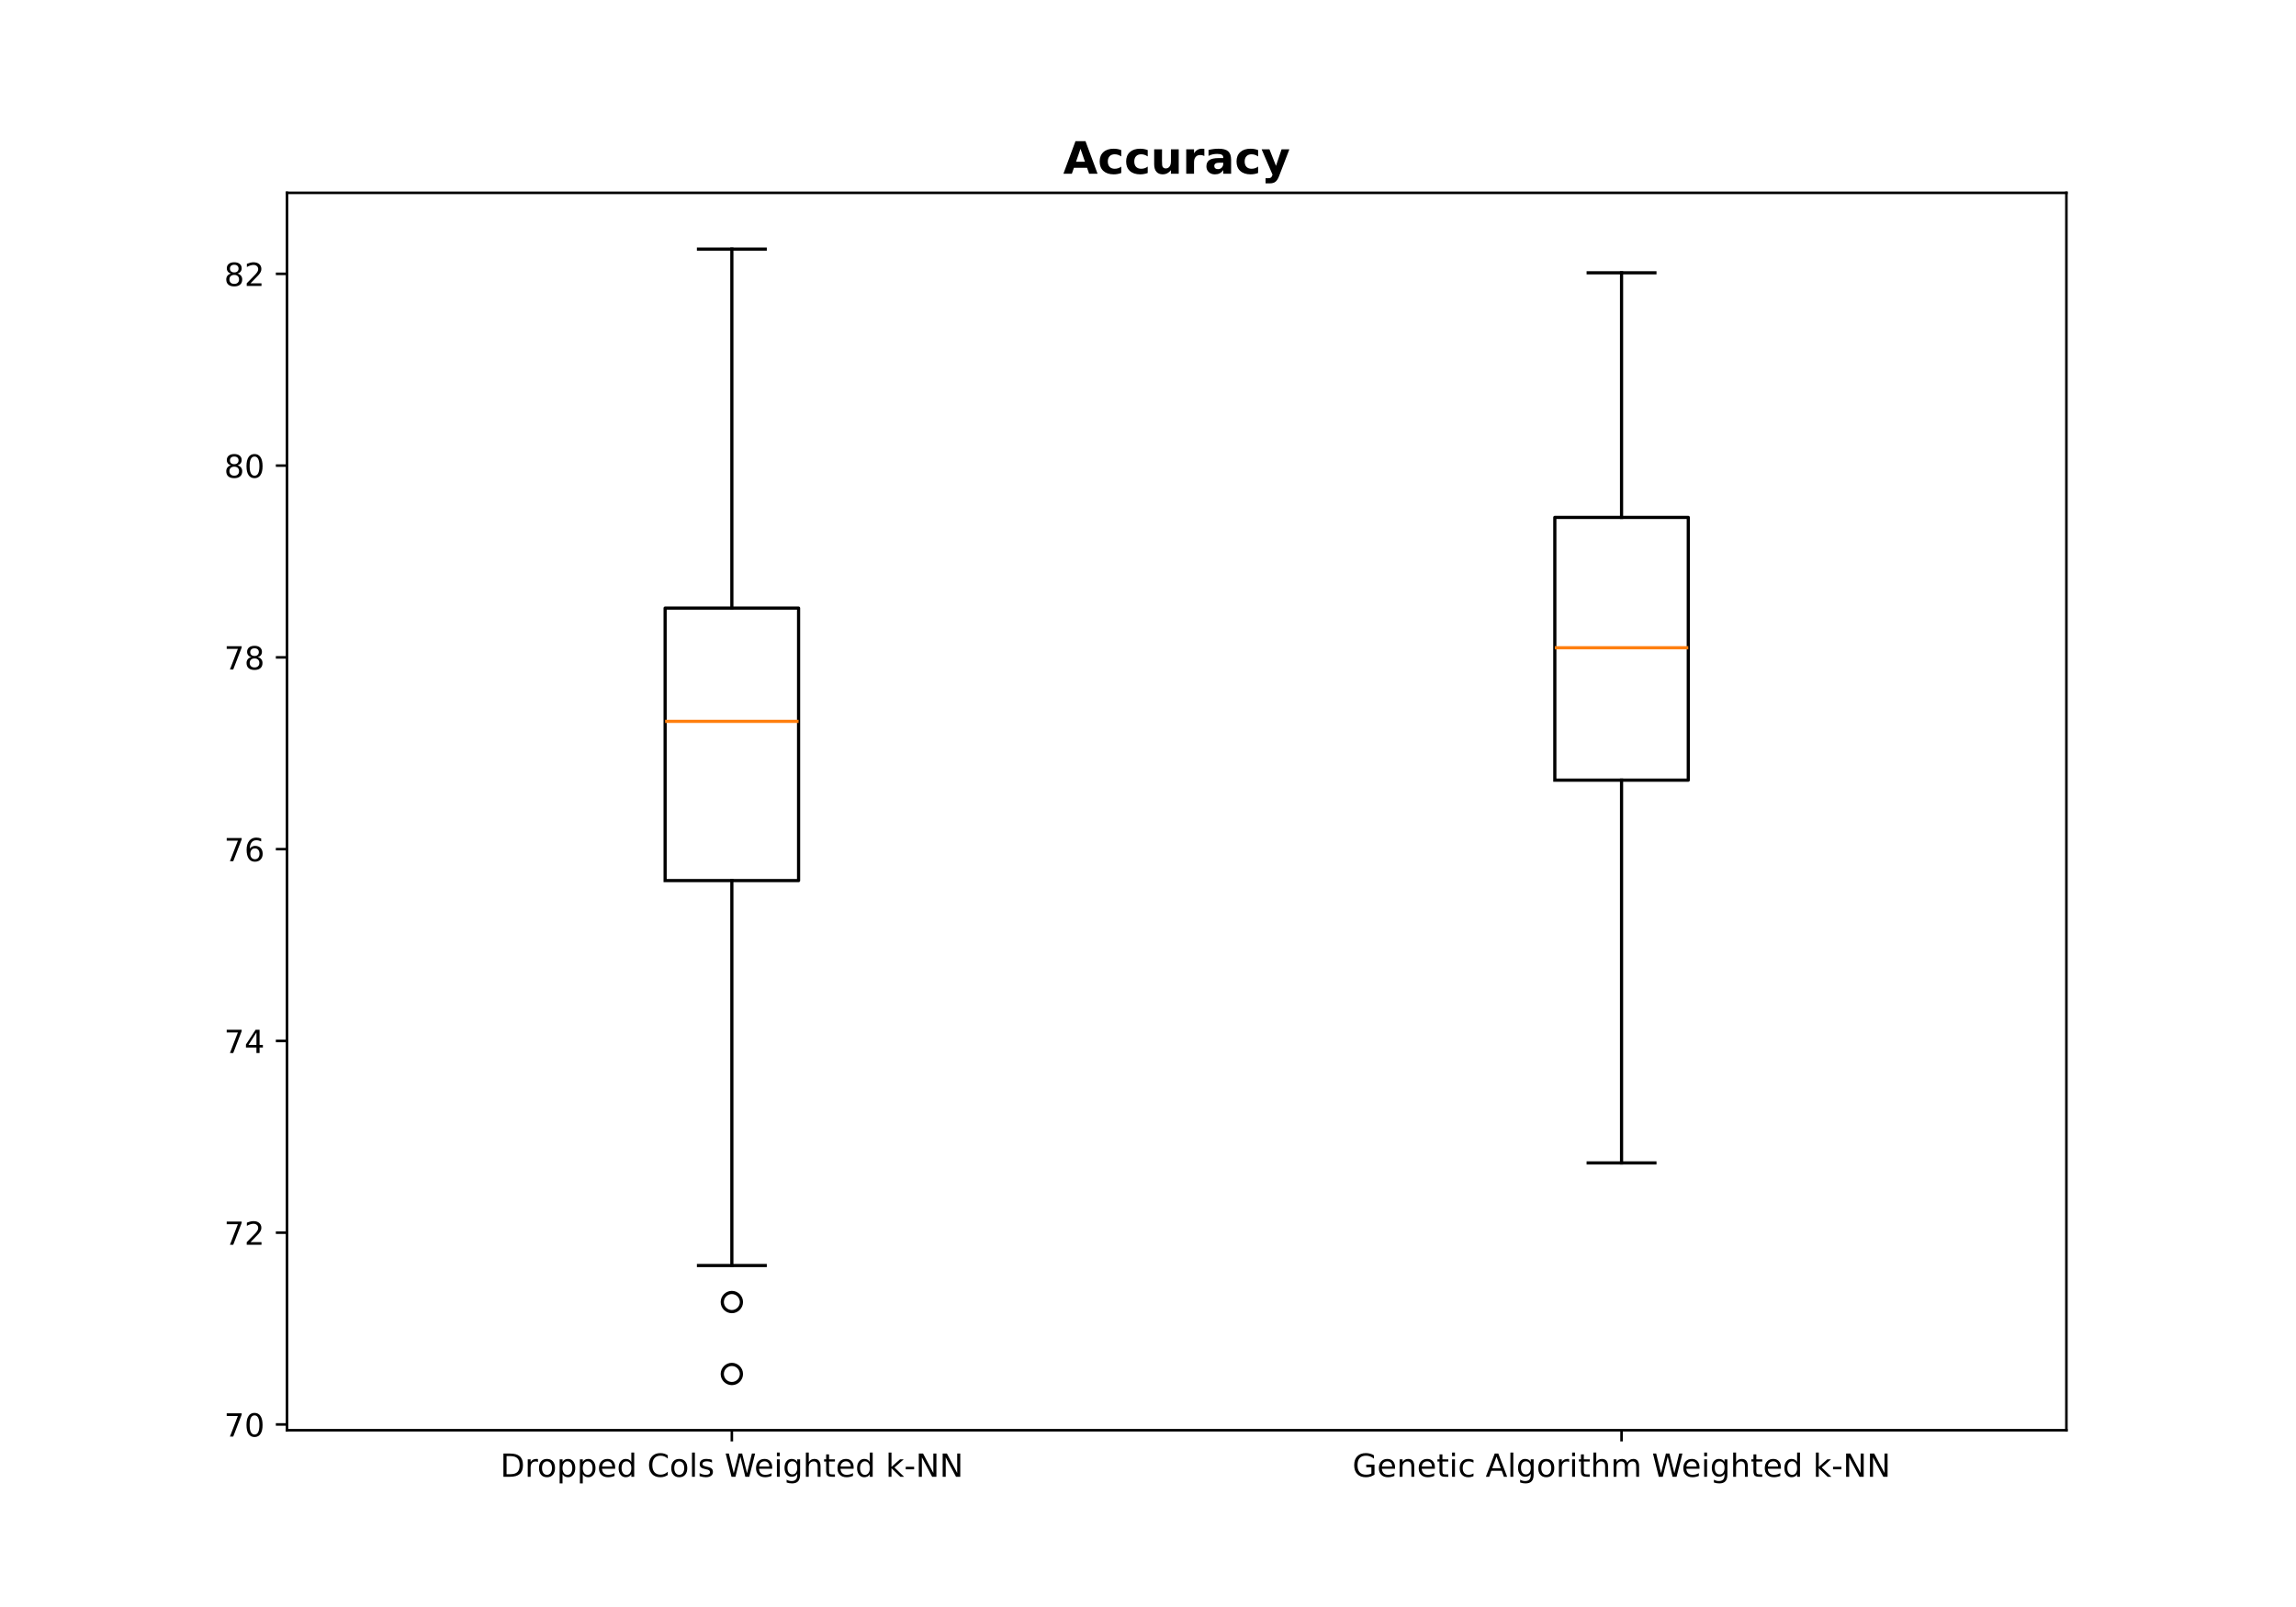
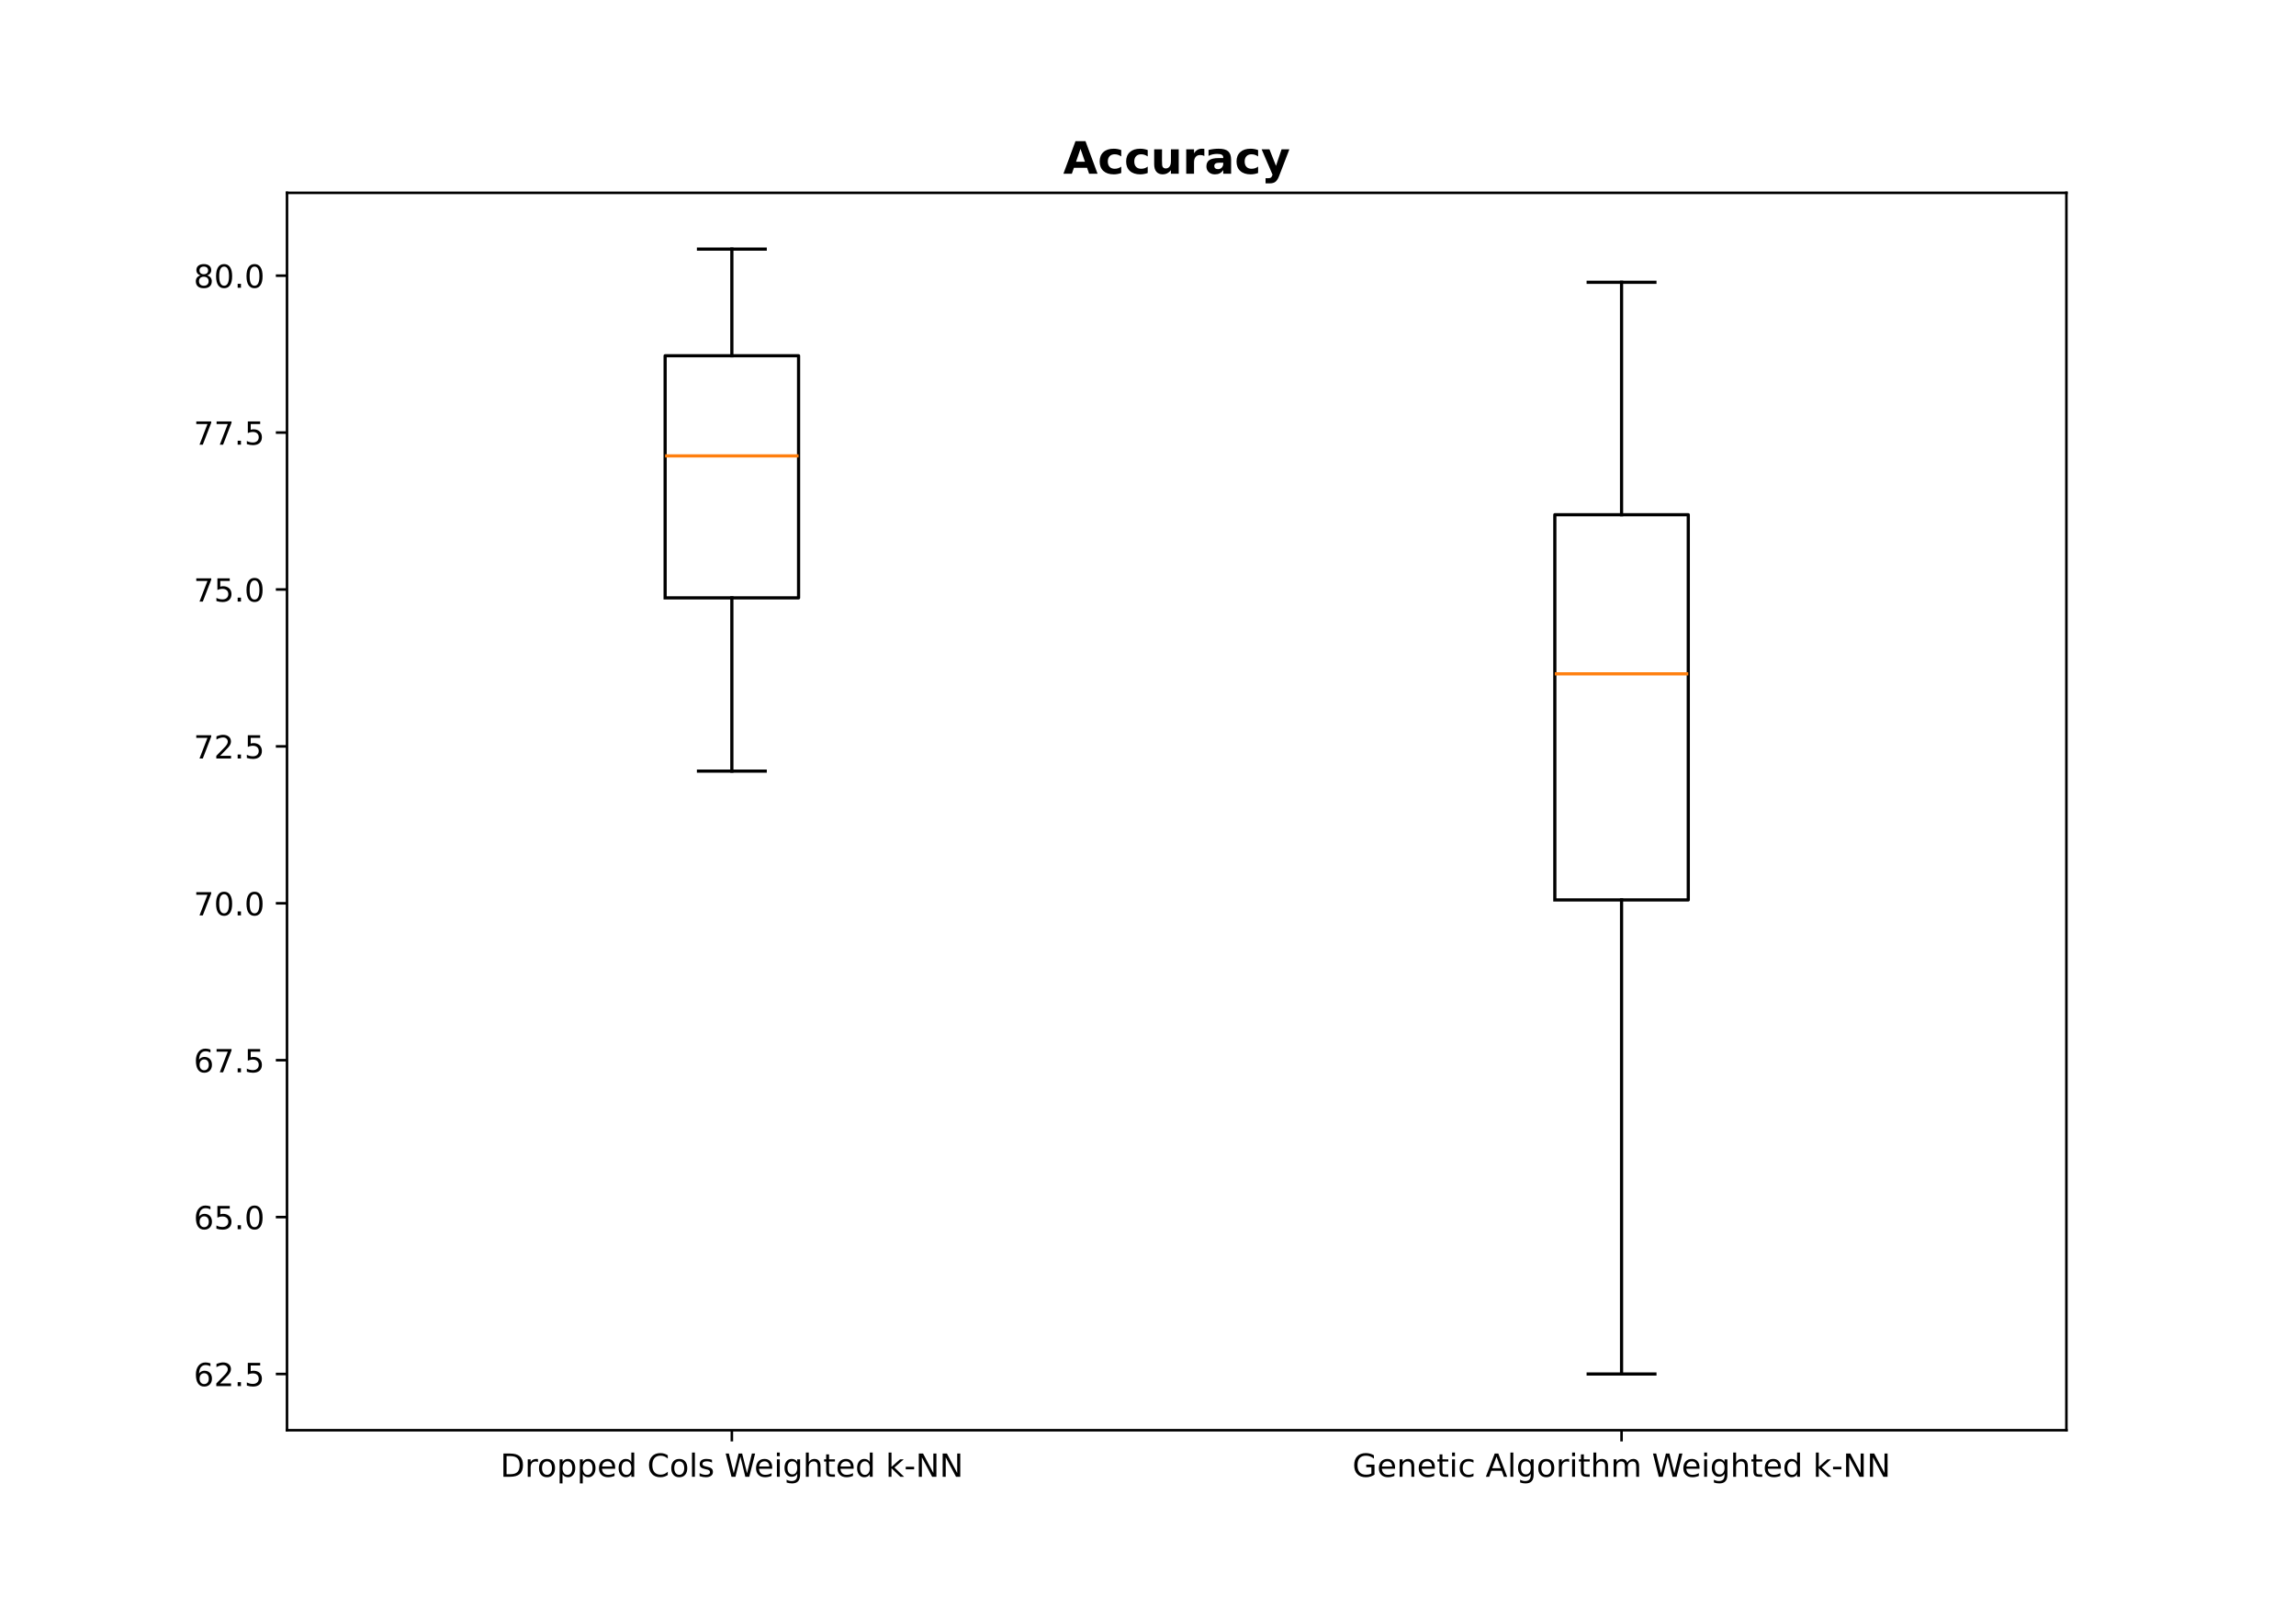
<svg xmlns="http://www.w3.org/2000/svg" xmlns:xlink="http://www.w3.org/1999/xlink" width="720pt" height="504pt" viewBox="0 0 720 504" version="1.1">
  <defs>
    <style type="text/css">*{stroke-linejoin: round; stroke-linecap: butt}</style>
  </defs>
  <g id="figure_1">
    <g id="patch_1">
      <path d="M 0 504  L 720 504  L 720 0  L 0 0  z " style="fill: #ffffff" />
    </g>
    <g id="axes_1">
      <g id="patch_2">
        <path d="M 90 448.56  L 648 448.56  L 648 60.48  L 90 60.48  z " style="fill: #ffffff" />
      </g>
      <g id="matplotlib.axis_1">
        <g id="xtick_1">
          <g id="line2d_1">
            <defs>
-               <path id="m7669e8a11c" d="M 0 0  L 0 3.5  " style="stroke: #000000; stroke-width: 0.8" />
+               <path id="m9533e2e772" d="M 0 0  L 0 3.5  " style="stroke: #000000; stroke-width: 0.8" />
            </defs>
            <g>
-               <use xlink:href="#m7669e8a11c" x="229.5" y="448.56" style="stroke: #000000; stroke-width: 0.8" />
+               <use xlink:href="#m9533e2e772" x="229.5" y="448.56" style="stroke: #000000; stroke-width: 0.8" />
            </g>
          </g>
          <g id="text_1">
            <g transform="translate(156.8867 463.1584) scale(0.1 -0.1)">
              <defs>
                <path id="DejaVuSans-44" d="M 1259 4147  L 1259 519  L 2022 519  Q 2988 519 3436 956  Q 3884 1394 3884 2338  Q 3884 3275 3436 3711  Q 2988 4147 2022 4147  L 1259 4147  z M 628 4666  L 1925 4666  Q 3281 4666 3915 4102  Q 4550 3538 4550 2338  Q 4550 1131 3912 565  Q 3275 0 1925 0  L 628 0  L 628 4666  z " transform="scale(0.015625)" />
                <path id="DejaVuSans-72" d="M 2631 2963  Q 2534 3019 2420 3045  Q 2306 3072 2169 3072  Q 1681 3072 1420 2755  Q 1159 2438 1159 1844  L 1159 0  L 581 0  L 581 3500  L 1159 3500  L 1159 2956  Q 1341 3275 1631 3429  Q 1922 3584 2338 3584  Q 2397 3584 2469 3576  Q 2541 3569 2628 3553  L 2631 2963  z " transform="scale(0.015625)" />
                <path id="DejaVuSans-6f" d="M 1959 3097  Q 1497 3097 1228 2736  Q 959 2375 959 1747  Q 959 1119 1226 758  Q 1494 397 1959 397  Q 2419 397 2687 759  Q 2956 1122 2956 1747  Q 2956 2369 2687 2733  Q 2419 3097 1959 3097  z M 1959 3584  Q 2709 3584 3137 3096  Q 3566 2609 3566 1747  Q 3566 888 3137 398  Q 2709 -91 1959 -91  Q 1206 -91 779 398  Q 353 888 353 1747  Q 353 2609 779 3096  Q 1206 3584 1959 3584  z " transform="scale(0.015625)" />
                <path id="DejaVuSans-70" d="M 1159 525  L 1159 -1331  L 581 -1331  L 581 3500  L 1159 3500  L 1159 2969  Q 1341 3281 1617 3432  Q 1894 3584 2278 3584  Q 2916 3584 3314 3078  Q 3713 2572 3713 1747  Q 3713 922 3314 415  Q 2916 -91 2278 -91  Q 1894 -91 1617 61  Q 1341 213 1159 525  z M 3116 1747  Q 3116 2381 2855 2742  Q 2594 3103 2138 3103  Q 1681 3103 1420 2742  Q 1159 2381 1159 1747  Q 1159 1113 1420 752  Q 1681 391 2138 391  Q 2594 391 2855 752  Q 3116 1113 3116 1747  z " transform="scale(0.015625)" />
                <path id="DejaVuSans-65" d="M 3597 1894  L 3597 1613  L 953 1613  Q 991 1019 1311 708  Q 1631 397 2203 397  Q 2534 397 2845 478  Q 3156 559 3463 722  L 3463 178  Q 3153 47 2828 -22  Q 2503 -91 2169 -91  Q 1331 -91 842 396  Q 353 884 353 1716  Q 353 2575 817 3079  Q 1281 3584 2069 3584  Q 2775 3584 3186 3129  Q 3597 2675 3597 1894  z M 3022 2063  Q 3016 2534 2758 2815  Q 2500 3097 2075 3097  Q 1594 3097 1305 2825  Q 1016 2553 972 2059  L 3022 2063  z " transform="scale(0.015625)" />
                <path id="DejaVuSans-64" d="M 2906 2969  L 2906 4863  L 3481 4863  L 3481 0  L 2906 0  L 2906 525  Q 2725 213 2448 61  Q 2172 -91 1784 -91  Q 1150 -91 751 415  Q 353 922 353 1747  Q 353 2572 751 3078  Q 1150 3584 1784 3584  Q 2172 3584 2448 3432  Q 2725 3281 2906 2969  z M 947 1747  Q 947 1113 1208 752  Q 1469 391 1925 391  Q 2381 391 2643 752  Q 2906 1113 2906 1747  Q 2906 2381 2643 2742  Q 2381 3103 1925 3103  Q 1469 3103 1208 2742  Q 947 2381 947 1747  z " transform="scale(0.015625)" />
                <path id="DejaVuSans-20" transform="scale(0.015625)" />
                <path id="DejaVuSans-43" d="M 4122 4306  L 4122 3641  Q 3803 3938 3442 4084  Q 3081 4231 2675 4231  Q 1875 4231 1450 3742  Q 1025 3253 1025 2328  Q 1025 1406 1450 917  Q 1875 428 2675 428  Q 3081 428 3442 575  Q 3803 722 4122 1019  L 4122 359  Q 3791 134 3420 21  Q 3050 -91 2638 -91  Q 1578 -91 968 557  Q 359 1206 359 2328  Q 359 3453 968 4101  Q 1578 4750 2638 4750  Q 3056 4750 3426 4639  Q 3797 4528 4122 4306  z " transform="scale(0.015625)" />
                <path id="DejaVuSans-6c" d="M 603 4863  L 1178 4863  L 1178 0  L 603 0  L 603 4863  z " transform="scale(0.015625)" />
                <path id="DejaVuSans-73" d="M 2834 3397  L 2834 2853  Q 2591 2978 2328 3040  Q 2066 3103 1784 3103  Q 1356 3103 1142 2972  Q 928 2841 928 2578  Q 928 2378 1081 2264  Q 1234 2150 1697 2047  L 1894 2003  Q 2506 1872 2764 1633  Q 3022 1394 3022 966  Q 3022 478 2636 193  Q 2250 -91 1575 -91  Q 1294 -91 989 -36  Q 684 19 347 128  L 347 722  Q 666 556 975 473  Q 1284 391 1588 391  Q 1994 391 2212 530  Q 2431 669 2431 922  Q 2431 1156 2273 1281  Q 2116 1406 1581 1522  L 1381 1569  Q 847 1681 609 1914  Q 372 2147 372 2553  Q 372 3047 722 3315  Q 1072 3584 1716 3584  Q 2034 3584 2315 3537  Q 2597 3491 2834 3397  z " transform="scale(0.015625)" />
                <path id="DejaVuSans-57" d="M 213 4666  L 850 4666  L 1831 722  L 2809 4666  L 3519 4666  L 4500 722  L 5478 4666  L 6119 4666  L 4947 0  L 4153 0  L 3169 4050  L 2175 0  L 1381 0  L 213 4666  z " transform="scale(0.015625)" />
                <path id="DejaVuSans-69" d="M 603 3500  L 1178 3500  L 1178 0  L 603 0  L 603 3500  z M 603 4863  L 1178 4863  L 1178 4134  L 603 4134  L 603 4863  z " transform="scale(0.015625)" />
                <path id="DejaVuSans-67" d="M 2906 1791  Q 2906 2416 2648 2759  Q 2391 3103 1925 3103  Q 1463 3103 1205 2759  Q 947 2416 947 1791  Q 947 1169 1205 825  Q 1463 481 1925 481  Q 2391 481 2648 825  Q 2906 1169 2906 1791  z M 3481 434  Q 3481 -459 3084 -895  Q 2688 -1331 1869 -1331  Q 1566 -1331 1297 -1286  Q 1028 -1241 775 -1147  L 775 -588  Q 1028 -725 1275 -790  Q 1522 -856 1778 -856  Q 2344 -856 2625 -561  Q 2906 -266 2906 331  L 2906 616  Q 2728 306 2450 153  Q 2172 0 1784 0  Q 1141 0 747 490  Q 353 981 353 1791  Q 353 2603 747 3093  Q 1141 3584 1784 3584  Q 2172 3584 2450 3431  Q 2728 3278 2906 2969  L 2906 3500  L 3481 3500  L 3481 434  z " transform="scale(0.015625)" />
                <path id="DejaVuSans-68" d="M 3513 2113  L 3513 0  L 2938 0  L 2938 2094  Q 2938 2591 2744 2837  Q 2550 3084 2163 3084  Q 1697 3084 1428 2787  Q 1159 2491 1159 1978  L 1159 0  L 581 0  L 581 4863  L 1159 4863  L 1159 2956  Q 1366 3272 1645 3428  Q 1925 3584 2291 3584  Q 2894 3584 3203 3211  Q 3513 2838 3513 2113  z " transform="scale(0.015625)" />
                <path id="DejaVuSans-74" d="M 1172 4494  L 1172 3500  L 2356 3500  L 2356 3053  L 1172 3053  L 1172 1153  Q 1172 725 1289 603  Q 1406 481 1766 481  L 2356 481  L 2356 0  L 1766 0  Q 1100 0 847 248  Q 594 497 594 1153  L 594 3053  L 172 3053  L 172 3500  L 594 3500  L 594 4494  L 1172 4494  z " transform="scale(0.015625)" />
                <path id="DejaVuSans-6b" d="M 581 4863  L 1159 4863  L 1159 1991  L 2875 3500  L 3609 3500  L 1753 1863  L 3688 0  L 2938 0  L 1159 1709  L 1159 0  L 581 0  L 581 4863  z " transform="scale(0.015625)" />
                <path id="DejaVuSans-2d" d="M 313 2009  L 1997 2009  L 1997 1497  L 313 1497  L 313 2009  z " transform="scale(0.015625)" />
                <path id="DejaVuSans-4e" d="M 628 4666  L 1478 4666  L 3547 763  L 3547 4666  L 4159 4666  L 4159 0  L 3309 0  L 1241 3903  L 1241 0  L 628 0  L 628 4666  z " transform="scale(0.015625)" />
              </defs>
              <use xlink:href="#DejaVuSans-44" />
              <use xlink:href="#DejaVuSans-72" x="77.002" />
              <use xlink:href="#DejaVuSans-6f" x="115.865" />
              <use xlink:href="#DejaVuSans-70" x="177.047" />
              <use xlink:href="#DejaVuSans-70" x="240.523" />
              <use xlink:href="#DejaVuSans-65" x="304" />
              <use xlink:href="#DejaVuSans-64" x="365.523" />
              <use xlink:href="#DejaVuSans-20" x="429" />
              <use xlink:href="#DejaVuSans-43" x="460.787" />
              <use xlink:href="#DejaVuSans-6f" x="530.611" />
              <use xlink:href="#DejaVuSans-6c" x="591.793" />
              <use xlink:href="#DejaVuSans-73" x="619.576" />
              <use xlink:href="#DejaVuSans-20" x="671.676" />
              <use xlink:href="#DejaVuSans-57" x="703.463" />
              <use xlink:href="#DejaVuSans-65" x="796.465" />
              <use xlink:href="#DejaVuSans-69" x="857.988" />
              <use xlink:href="#DejaVuSans-67" x="885.771" />
              <use xlink:href="#DejaVuSans-68" x="949.248" />
              <use xlink:href="#DejaVuSans-74" x="1012.627" />
              <use xlink:href="#DejaVuSans-65" x="1051.836" />
              <use xlink:href="#DejaVuSans-64" x="1113.359" />
              <use xlink:href="#DejaVuSans-20" x="1176.836" />
              <use xlink:href="#DejaVuSans-6b" x="1208.623" />
              <use xlink:href="#DejaVuSans-2d" x="1266.533" />
              <use xlink:href="#DejaVuSans-4e" x="1302.617" />
              <use xlink:href="#DejaVuSans-4e" x="1377.422" />
            </g>
          </g>
        </g>
        <g id="xtick_2">
          <g id="line2d_2">
            <g>
-               <use xlink:href="#m7669e8a11c" x="508.5" y="448.56" style="stroke: #000000; stroke-width: 0.8" />
+               <use xlink:href="#m9533e2e772" x="508.5" y="448.56" style="stroke: #000000; stroke-width: 0.8" />
            </g>
          </g>
          <g id="text_2">
            <g transform="translate(424.1016 463.1584) scale(0.1 -0.1)">
              <defs>
                <path id="DejaVuSans-47" d="M 3809 666  L 3809 1919  L 2778 1919  L 2778 2438  L 4434 2438  L 4434 434  Q 4069 175 3628 42  Q 3188 -91 2688 -91  Q 1594 -91 976 548  Q 359 1188 359 2328  Q 359 3472 976 4111  Q 1594 4750 2688 4750  Q 3144 4750 3555 4637  Q 3966 4525 4313 4306  L 4313 3634  Q 3963 3931 3569 4081  Q 3175 4231 2741 4231  Q 1884 4231 1454 3753  Q 1025 3275 1025 2328  Q 1025 1384 1454 906  Q 1884 428 2741 428  Q 3075 428 3337 486  Q 3600 544 3809 666  z " transform="scale(0.015625)" />
                <path id="DejaVuSans-6e" d="M 3513 2113  L 3513 0  L 2938 0  L 2938 2094  Q 2938 2591 2744 2837  Q 2550 3084 2163 3084  Q 1697 3084 1428 2787  Q 1159 2491 1159 1978  L 1159 0  L 581 0  L 581 3500  L 1159 3500  L 1159 2956  Q 1366 3272 1645 3428  Q 1925 3584 2291 3584  Q 2894 3584 3203 3211  Q 3513 2838 3513 2113  z " transform="scale(0.015625)" />
                <path id="DejaVuSans-63" d="M 3122 3366  L 3122 2828  Q 2878 2963 2633 3030  Q 2388 3097 2138 3097  Q 1578 3097 1268 2742  Q 959 2388 959 1747  Q 959 1106 1268 751  Q 1578 397 2138 397  Q 2388 397 2633 464  Q 2878 531 3122 666  L 3122 134  Q 2881 22 2623 -34  Q 2366 -91 2075 -91  Q 1284 -91 818 406  Q 353 903 353 1747  Q 353 2603 823 3093  Q 1294 3584 2113 3584  Q 2378 3584 2631 3529  Q 2884 3475 3122 3366  z " transform="scale(0.015625)" />
                <path id="DejaVuSans-41" d="M 2188 4044  L 1331 1722  L 3047 1722  L 2188 4044  z M 1831 4666  L 2547 4666  L 4325 0  L 3669 0  L 3244 1197  L 1141 1197  L 716 0  L 50 0  L 1831 4666  z " transform="scale(0.015625)" />
                <path id="DejaVuSans-6d" d="M 3328 2828  Q 3544 3216 3844 3400  Q 4144 3584 4550 3584  Q 5097 3584 5394 3201  Q 5691 2819 5691 2113  L 5691 0  L 5113 0  L 5113 2094  Q 5113 2597 4934 2840  Q 4756 3084 4391 3084  Q 3944 3084 3684 2787  Q 3425 2491 3425 1978  L 3425 0  L 2847 0  L 2847 2094  Q 2847 2600 2669 2842  Q 2491 3084 2119 3084  Q 1678 3084 1418 2786  Q 1159 2488 1159 1978  L 1159 0  L 581 0  L 581 3500  L 1159 3500  L 1159 2956  Q 1356 3278 1631 3431  Q 1906 3584 2284 3584  Q 2666 3584 2933 3390  Q 3200 3197 3328 2828  z " transform="scale(0.015625)" />
              </defs>
              <use xlink:href="#DejaVuSans-47" />
              <use xlink:href="#DejaVuSans-65" x="77.49" />
              <use xlink:href="#DejaVuSans-6e" x="139.014" />
              <use xlink:href="#DejaVuSans-65" x="202.393" />
              <use xlink:href="#DejaVuSans-74" x="263.916" />
              <use xlink:href="#DejaVuSans-69" x="303.125" />
              <use xlink:href="#DejaVuSans-63" x="330.908" />
              <use xlink:href="#DejaVuSans-20" x="385.889" />
              <use xlink:href="#DejaVuSans-41" x="417.676" />
              <use xlink:href="#DejaVuSans-6c" x="486.084" />
              <use xlink:href="#DejaVuSans-67" x="513.867" />
              <use xlink:href="#DejaVuSans-6f" x="577.344" />
              <use xlink:href="#DejaVuSans-72" x="638.525" />
              <use xlink:href="#DejaVuSans-69" x="679.639" />
              <use xlink:href="#DejaVuSans-74" x="707.422" />
              <use xlink:href="#DejaVuSans-68" x="746.631" />
              <use xlink:href="#DejaVuSans-6d" x="810.01" />
              <use xlink:href="#DejaVuSans-20" x="907.422" />
              <use xlink:href="#DejaVuSans-57" x="939.209" />
              <use xlink:href="#DejaVuSans-65" x="1032.211" />
              <use xlink:href="#DejaVuSans-69" x="1093.734" />
              <use xlink:href="#DejaVuSans-67" x="1121.518" />
              <use xlink:href="#DejaVuSans-68" x="1184.994" />
              <use xlink:href="#DejaVuSans-74" x="1248.373" />
              <use xlink:href="#DejaVuSans-65" x="1287.582" />
              <use xlink:href="#DejaVuSans-64" x="1349.105" />
              <use xlink:href="#DejaVuSans-20" x="1412.582" />
              <use xlink:href="#DejaVuSans-6b" x="1444.369" />
              <use xlink:href="#DejaVuSans-2d" x="1502.279" />
              <use xlink:href="#DejaVuSans-4e" x="1538.363" />
              <use xlink:href="#DejaVuSans-4e" x="1613.168" />
            </g>
          </g>
        </g>
      </g>
      <g id="matplotlib.axis_2">
        <g id="ytick_1">
          <g id="line2d_3">
            <defs>
-               <path id="m701c309635" d="M 0 0  L -3.5 0  " style="stroke: #000000; stroke-width: 0.8" />
+               <path id="m769ab55df1" d="M 0 0  L -3.5 0  " style="stroke: #000000; stroke-width: 0.8" />
            </defs>
            <g>
-               <use xlink:href="#m701c309635" x="90" y="446.747" style="stroke: #000000; stroke-width: 0.8" />
+               <use xlink:href="#m769ab55df1" x="90" y="430.92" style="stroke: #000000; stroke-width: 0.8" />
            </g>
          </g>
          <g id="text_3">
-             <g transform="translate(70.275 450.5467) scale(0.1 -0.1)">
+             <g transform="translate(60.73438 434.7192) scale(0.1 -0.1)">
+               <defs>
+                 <path id="DejaVuSans-36" d="M 2113 2584  Q 1688 2584 1439 2293  Q 1191 2003 1191 1497  Q 1191 994 1439 701  Q 1688 409 2113 409  Q 2538 409 2786 701  Q 3034 994 3034 1497  Q 3034 2003 2786 2293  Q 2538 2584 2113 2584  z M 3366 4563  L 3366 3988  Q 3128 4100 2886 4159  Q 2644 4219 2406 4219  Q 1781 4219 1451 3797  Q 1122 3375 1075 2522  Q 1259 2794 1537 2939  Q 1816 3084 2150 3084  Q 2853 3084 3261 2657  Q 3669 2231 3669 1497  Q 3669 778 3244 343  Q 2819 -91 2113 -91  Q 1303 -91 875 529  Q 447 1150 447 2328  Q 447 3434 972 4092  Q 1497 4750 2381 4750  Q 2619 4750 2861 4703  Q 3103 4656 3366 4563  z " transform="scale(0.015625)" />
+                 <path id="DejaVuSans-32" d="M 1228 531  L 3431 531  L 3431 0  L 469 0  L 469 531  Q 828 903 1448 1529  Q 2069 2156 2228 2338  Q 2531 2678 2651 2914  Q 2772 3150 2772 3378  Q 2772 3750 2511 3984  Q 2250 4219 1831 4219  Q 1534 4219 1204 4116  Q 875 4013 500 3803  L 500 4441  Q 881 4594 1212 4672  Q 1544 4750 1819 4750  Q 2544 4750 2975 4387  Q 3406 4025 3406 3419  Q 3406 3131 3298 2873  Q 3191 2616 2906 2266  Q 2828 2175 2409 1742  Q 1991 1309 1228 531  z " transform="scale(0.015625)" />
+                 <path id="DejaVuSans-2e" d="M 684 794  L 1344 794  L 1344 0  L 684 0  L 684 794  z " transform="scale(0.015625)" />
+                 <path id="DejaVuSans-35" d="M 691 4666  L 3169 4666  L 3169 4134  L 1269 4134  L 1269 2991  Q 1406 3038 1543 3061  Q 1681 3084 1819 3084  Q 2600 3084 3056 2656  Q 3513 2228 3513 1497  Q 3513 744 3044 326  Q 2575 -91 1722 -91  Q 1428 -91 1123 -41  Q 819 9 494 109  L 494 744  Q 775 591 1075 516  Q 1375 441 1709 441  Q 2250 441 2565 725  Q 2881 1009 2881 1497  Q 2881 1984 2565 2268  Q 2250 2553 1709 2553  Q 1456 2553 1204 2497  Q 953 2441 691 2322  L 691 4666  z " transform="scale(0.015625)" />
+               </defs>
+               <use xlink:href="#DejaVuSans-36" />
+               <use xlink:href="#DejaVuSans-32" x="63.623" />
+               <use xlink:href="#DejaVuSans-2e" x="127.246" />
+               <use xlink:href="#DejaVuSans-35" x="159.033" />
+             </g>
+           </g>
+         </g>
+         <g id="ytick_2">
+           <g id="line2d_4">
+             <g>
+               <use xlink:href="#m769ab55df1" x="90" y="381.71" style="stroke: #000000; stroke-width: 0.8" />
+             </g>
+           </g>
+           <g id="text_4">
+             <g transform="translate(60.73438 385.5095) scale(0.1 -0.1)">
+               <defs>
+                 <path id="DejaVuSans-30" d="M 2034 4250  Q 1547 4250 1301 3770  Q 1056 3291 1056 2328  Q 1056 1369 1301 889  Q 1547 409 2034 409  Q 2525 409 2770 889  Q 3016 1369 3016 2328  Q 3016 3291 2770 3770  Q 2525 4250 2034 4250  z M 2034 4750  Q 2819 4750 3233 4129  Q 3647 3509 3647 2328  Q 3647 1150 3233 529  Q 2819 -91 2034 -91  Q 1250 -91 836 529  Q 422 1150 422 2328  Q 422 3509 836 4129  Q 1250 4750 2034 4750  z " transform="scale(0.015625)" />
+               </defs>
+               <use xlink:href="#DejaVuSans-36" />
+               <use xlink:href="#DejaVuSans-35" x="63.623" />
+               <use xlink:href="#DejaVuSans-2e" x="127.246" />
+               <use xlink:href="#DejaVuSans-30" x="159.033" />
+             </g>
+           </g>
+         </g>
+         <g id="ytick_3">
+           <g id="line2d_5">
+             <g>
+               <use xlink:href="#m769ab55df1" x="90" y="332.501" style="stroke: #000000; stroke-width: 0.8" />
+             </g>
+           </g>
+           <g id="text_5">
+             <g transform="translate(60.73438 336.2997) scale(0.1 -0.1)">
              <defs>
                <path id="DejaVuSans-37" d="M 525 4666  L 3525 4666  L 3525 4397  L 1831 0  L 1172 0  L 2766 4134  L 525 4134  L 525 4666  z " transform="scale(0.015625)" />
-                 <path id="DejaVuSans-30" d="M 2034 4250  Q 1547 4250 1301 3770  Q 1056 3291 1056 2328  Q 1056 1369 1301 889  Q 1547 409 2034 409  Q 2525 409 2770 889  Q 3016 1369 3016 2328  Q 3016 3291 2770 3770  Q 2525 4250 2034 4250  z M 2034 4750  Q 2819 4750 3233 4129  Q 3647 3509 3647 2328  Q 3647 1150 3233 529  Q 2819 -91 2034 -91  Q 1250 -91 836 529  Q 422 1150 422 2328  Q 422 3509 836 4129  Q 1250 4750 2034 4750  z " transform="scale(0.015625)" />
-               </defs>
+               </defs>
+               <use xlink:href="#DejaVuSans-36" />
+               <use xlink:href="#DejaVuSans-37" x="63.623" />
+               <use xlink:href="#DejaVuSans-2e" x="127.246" />
+               <use xlink:href="#DejaVuSans-35" x="159.033" />
+             </g>
+           </g>
+         </g>
+         <g id="ytick_4">
+           <g id="line2d_6">
+             <g>
+               <use xlink:href="#m769ab55df1" x="90" y="283.291" style="stroke: #000000; stroke-width: 0.8" />
+             </g>
+           </g>
+           <g id="text_6">
+             <g transform="translate(60.73438 287.09) scale(0.1 -0.1)">
              <use xlink:href="#DejaVuSans-37" />
              <use xlink:href="#DejaVuSans-30" x="63.623" />
-             </g>
-           </g>
-         </g>
-         <g id="ytick_2">
-           <g id="line2d_4">
-             <g>
-               <use xlink:href="#m701c309635" x="90" y="386.603" style="stroke: #000000; stroke-width: 0.8" />
-             </g>
-           </g>
-           <g id="text_4">
-             <g transform="translate(70.275 390.4022) scale(0.1 -0.1)">
-               <defs>
-                 <path id="DejaVuSans-32" d="M 1228 531  L 3431 531  L 3431 0  L 469 0  L 469 531  Q 828 903 1448 1529  Q 2069 2156 2228 2338  Q 2531 2678 2651 2914  Q 2772 3150 2772 3378  Q 2772 3750 2511 3984  Q 2250 4219 1831 4219  Q 1534 4219 1204 4116  Q 875 4013 500 3803  L 500 4441  Q 881 4594 1212 4672  Q 1544 4750 1819 4750  Q 2544 4750 2975 4387  Q 3406 4025 3406 3419  Q 3406 3131 3298 2873  Q 3191 2616 2906 2266  Q 2828 2175 2409 1742  Q 1991 1309 1228 531  z " transform="scale(0.015625)" />
-               </defs>
+               <use xlink:href="#DejaVuSans-2e" x="127.246" />
+               <use xlink:href="#DejaVuSans-30" x="159.033" />
+             </g>
+           </g>
+         </g>
+         <g id="ytick_5">
+           <g id="line2d_7">
+             <g>
+               <use xlink:href="#m769ab55df1" x="90" y="234.081" style="stroke: #000000; stroke-width: 0.8" />
+             </g>
+           </g>
+           <g id="text_7">
+             <g transform="translate(60.73438 237.8803) scale(0.1 -0.1)">
              <use xlink:href="#DejaVuSans-37" />
              <use xlink:href="#DejaVuSans-32" x="63.623" />
-             </g>
-           </g>
-         </g>
-         <g id="ytick_3">
-           <g id="line2d_5">
-             <g>
-               <use xlink:href="#m701c309635" x="90" y="326.459" style="stroke: #000000; stroke-width: 0.8" />
-             </g>
-           </g>
-           <g id="text_5">
-             <g transform="translate(70.275 330.2577) scale(0.1 -0.1)">
-               <defs>
-                 <path id="DejaVuSans-34" d="M 2419 4116  L 825 1625  L 2419 1625  L 2419 4116  z M 2253 4666  L 3047 4666  L 3047 1625  L 3713 1625  L 3713 1100  L 3047 1100  L 3047 0  L 2419 0  L 2419 1100  L 313 1100  L 313 1709  L 2253 4666  z " transform="scale(0.015625)" />
-               </defs>
-               <use xlink:href="#DejaVuSans-37" />
-               <use xlink:href="#DejaVuSans-34" x="63.623" />
-             </g>
-           </g>
-         </g>
-         <g id="ytick_4">
-           <g id="line2d_6">
-             <g>
-               <use xlink:href="#m701c309635" x="90" y="266.314" style="stroke: #000000; stroke-width: 0.8" />
-             </g>
-           </g>
-           <g id="text_6">
-             <g transform="translate(70.275 270.1133) scale(0.1 -0.1)">
-               <defs>
-                 <path id="DejaVuSans-36" d="M 2113 2584  Q 1688 2584 1439 2293  Q 1191 2003 1191 1497  Q 1191 994 1439 701  Q 1688 409 2113 409  Q 2538 409 2786 701  Q 3034 994 3034 1497  Q 3034 2003 2786 2293  Q 2538 2584 2113 2584  z M 3366 4563  L 3366 3988  Q 3128 4100 2886 4159  Q 2644 4219 2406 4219  Q 1781 4219 1451 3797  Q 1122 3375 1075 2522  Q 1259 2794 1537 2939  Q 1816 3084 2150 3084  Q 2853 3084 3261 2657  Q 3669 2231 3669 1497  Q 3669 778 3244 343  Q 2819 -91 2113 -91  Q 1303 -91 875 529  Q 447 1150 447 2328  Q 447 3434 972 4092  Q 1497 4750 2381 4750  Q 2619 4750 2861 4703  Q 3103 4656 3366 4563  z " transform="scale(0.015625)" />
-               </defs>
-               <use xlink:href="#DejaVuSans-37" />
-               <use xlink:href="#DejaVuSans-36" x="63.623" />
-             </g>
-           </g>
-         </g>
-         <g id="ytick_5">
-           <g id="line2d_7">
-             <g>
-               <use xlink:href="#m701c309635" x="90" y="206.17" style="stroke: #000000; stroke-width: 0.8" />
-             </g>
-           </g>
-           <g id="text_7">
-             <g transform="translate(70.275 209.9688) scale(0.1 -0.1)">
-               <defs>
-                 <path id="DejaVuSans-38" d="M 2034 2216  Q 1584 2216 1326 1975  Q 1069 1734 1069 1313  Q 1069 891 1326 650  Q 1584 409 2034 409  Q 2484 409 2743 651  Q 3003 894 3003 1313  Q 3003 1734 2745 1975  Q 2488 2216 2034 2216  z M 1403 2484  Q 997 2584 770 2862  Q 544 3141 544 3541  Q 544 4100 942 4425  Q 1341 4750 2034 4750  Q 2731 4750 3128 4425  Q 3525 4100 3525 3541  Q 3525 3141 3298 2862  Q 3072 2584 2669 2484  Q 3125 2378 3379 2068  Q 3634 1759 3634 1313  Q 3634 634 3220 271  Q 2806 -91 2034 -91  Q 1263 -91 848 271  Q 434 634 434 1313  Q 434 1759 690 2068  Q 947 2378 1403 2484  z M 1172 3481  Q 1172 3119 1398 2916  Q 1625 2713 2034 2713  Q 2441 2713 2670 2916  Q 2900 3119 2900 3481  Q 2900 3844 2670 4047  Q 2441 4250 2034 4250  Q 1625 4250 1398 4047  Q 1172 3844 1172 3481  z " transform="scale(0.015625)" />
-               </defs>
-               <use xlink:href="#DejaVuSans-37" />
-               <use xlink:href="#DejaVuSans-38" x="63.623" />
+               <use xlink:href="#DejaVuSans-2e" x="127.246" />
+               <use xlink:href="#DejaVuSans-35" x="159.033" />
            </g>
          </g>
        </g>
        <g id="ytick_6">
          <g id="line2d_8">
            <g>
-               <use xlink:href="#m701c309635" x="90" y="146.025" style="stroke: #000000; stroke-width: 0.8" />
+               <use xlink:href="#m769ab55df1" x="90" y="184.871" style="stroke: #000000; stroke-width: 0.8" />
            </g>
          </g>
          <g id="text_8">
-             <g transform="translate(70.275 149.8243) scale(0.1 -0.1)">
+             <g transform="translate(60.73438 188.6705) scale(0.1 -0.1)">
+               <use xlink:href="#DejaVuSans-37" />
+               <use xlink:href="#DejaVuSans-35" x="63.623" />
+               <use xlink:href="#DejaVuSans-2e" x="127.246" />
+               <use xlink:href="#DejaVuSans-30" x="159.033" />
+             </g>
+           </g>
+         </g>
+         <g id="ytick_7">
+           <g id="line2d_9">
+             <g>
+               <use xlink:href="#m769ab55df1" x="90" y="135.662" style="stroke: #000000; stroke-width: 0.8" />
+             </g>
+           </g>
+           <g id="text_9">
+             <g transform="translate(60.73438 139.4608) scale(0.1 -0.1)">
+               <use xlink:href="#DejaVuSans-37" />
+               <use xlink:href="#DejaVuSans-37" x="63.623" />
+               <use xlink:href="#DejaVuSans-2e" x="127.246" />
+               <use xlink:href="#DejaVuSans-35" x="159.033" />
+             </g>
+           </g>
+         </g>
+         <g id="ytick_8">
+           <g id="line2d_10">
+             <g>
+               <use xlink:href="#m769ab55df1" x="90" y="86.452" style="stroke: #000000; stroke-width: 0.8" />
+             </g>
+           </g>
+           <g id="text_10">
+             <g transform="translate(60.73438 90.25103) scale(0.1 -0.1)">
+               <defs>
+                 <path id="DejaVuSans-38" d="M 2034 2216  Q 1584 2216 1326 1975  Q 1069 1734 1069 1313  Q 1069 891 1326 650  Q 1584 409 2034 409  Q 2484 409 2743 651  Q 3003 894 3003 1313  Q 3003 1734 2745 1975  Q 2488 2216 2034 2216  z M 1403 2484  Q 997 2584 770 2862  Q 544 3141 544 3541  Q 544 4100 942 4425  Q 1341 4750 2034 4750  Q 2731 4750 3128 4425  Q 3525 4100 3525 3541  Q 3525 3141 3298 2862  Q 3072 2584 2669 2484  Q 3125 2378 3379 2068  Q 3634 1759 3634 1313  Q 3634 634 3220 271  Q 2806 -91 2034 -91  Q 1263 -91 848 271  Q 434 634 434 1313  Q 434 1759 690 2068  Q 947 2378 1403 2484  z M 1172 3481  Q 1172 3119 1398 2916  Q 1625 2713 2034 2713  Q 2441 2713 2670 2916  Q 2900 3119 2900 3481  Q 2900 3844 2670 4047  Q 2441 4250 2034 4250  Q 1625 4250 1398 4047  Q 1172 3844 1172 3481  z " transform="scale(0.015625)" />
+               </defs>
              <use xlink:href="#DejaVuSans-38" />
              <use xlink:href="#DejaVuSans-30" x="63.623" />
-             </g>
-           </g>
-         </g>
-         <g id="ytick_7">
-           <g id="line2d_9">
-             <g>
-               <use xlink:href="#m701c309635" x="90" y="85.881" style="stroke: #000000; stroke-width: 0.8" />
-             </g>
-           </g>
-           <g id="text_9">
-             <g transform="translate(70.275 89.6798) scale(0.1 -0.1)">
-               <use xlink:href="#DejaVuSans-38" />
-               <use xlink:href="#DejaVuSans-32" x="63.623" />
-             </g>
-           </g>
-         </g>
-       </g>
-       <g id="line2d_10">
-         <path d="M 208.575 276.175  L 250.425 276.175  L 250.425 190.718  L 208.575 190.718  L 208.575 276.175  " clip-path="url(#p40b731bad3)" style="fill: none; stroke: #000000; stroke-linecap: square" />
+               <use xlink:href="#DejaVuSans-2e" x="127.246" />
+               <use xlink:href="#DejaVuSans-30" x="159.033" />
+             </g>
+           </g>
+         </g>
      </g>
      <g id="line2d_11">
-         <path d="M 229.5 276.175  L 229.5 396.895  " clip-path="url(#p40b731bad3)" style="fill: none; stroke: #000000; stroke-linecap: square" />
+         <path d="M 208.575 187.503  L 250.425 187.503  L 250.425 111.58  L 208.575 111.58  L 208.575 187.503  " clip-path="url(#p5c9f769949)" style="fill: none; stroke: #000000; stroke-linecap: square" />
      </g>
      <g id="line2d_12">
-         <path d="M 229.5 190.718  L 229.5 78.12  " clip-path="url(#p40b731bad3)" style="fill: none; stroke: #000000; stroke-linecap: square" />
+         <path d="M 229.5 187.503  L 229.5 241.851  " clip-path="url(#p5c9f769949)" style="fill: none; stroke: #000000; stroke-linecap: square" />
      </g>
      <g id="line2d_13">
-         <path d="M 219.037 396.895  L 239.963 396.895  " clip-path="url(#p40b731bad3)" style="fill: none; stroke: #000000; stroke-linecap: square" />
+         <path d="M 229.5 111.58  L 229.5 78.12  " clip-path="url(#p5c9f769949)" style="fill: none; stroke: #000000; stroke-linecap: square" />
      </g>
      <g id="line2d_14">
-         <path d="M 219.037 78.12  L 239.963 78.12  " clip-path="url(#p40b731bad3)" style="fill: none; stroke: #000000; stroke-linecap: square" />
+         <path d="M 219.037 241.851  L 239.963 241.851  " clip-path="url(#p5c9f769949)" style="fill: none; stroke: #000000; stroke-linecap: square" />
      </g>
      <g id="line2d_15">
-         <defs>
-           <path id="m081a848607" d="M 0 3  C 0.796 3 1.559 2.684 2.121 2.121  C 2.684 1.559 3 0.796 3 0  C 3 -0.796 2.684 -1.559 2.121 -2.121  C 1.559 -2.684 0.796 -3 0 -3  C -0.796 -3 -1.559 -2.684 -2.121 -2.121  C -2.684 -1.559 -3 -0.796 -3 0  C -3 0.796 -2.684 1.559 -2.121 2.121  C -1.559 2.684 -0.796 3 0 3  z " style="stroke: #000000" />
-         </defs>
-         <g clip-path="url(#p40b731bad3)">
-           <use xlink:href="#m081a848607" x="229.5" y="408.357" style="fill-opacity: 0; stroke: #000000" />
-           <use xlink:href="#m081a848607" x="229.5" y="430.92" style="fill-opacity: 0; stroke: #000000" />
-         </g>
-       </g>
-       <g id="line2d_16">
-         <path d="M 487.575 244.675  L 529.425 244.675  L 529.425 162.28  L 487.575 162.28  L 487.575 244.675  " clip-path="url(#p40b731bad3)" style="fill: none; stroke: #000000; stroke-linecap: square" />
-       </g>
+         <path d="M 219.037 78.12  L 239.963 78.12  " clip-path="url(#p5c9f769949)" style="fill: none; stroke: #000000; stroke-linecap: square" />
+       </g>
+       <g id="line2d_16" />
      <g id="line2d_17">
-         <path d="M 508.5 244.675  L 508.5 364.732  " clip-path="url(#p40b731bad3)" style="fill: none; stroke: #000000; stroke-linecap: square" />
+         <path d="M 487.575 282.238  L 529.425 282.238  L 529.425 161.438  L 487.575 161.438  L 487.575 282.238  " clip-path="url(#p5c9f769949)" style="fill: none; stroke: #000000; stroke-linecap: square" />
      </g>
      <g id="line2d_18">
-         <path d="M 508.5 162.28  L 508.5 85.562  " clip-path="url(#p40b731bad3)" style="fill: none; stroke: #000000; stroke-linecap: square" />
+         <path d="M 508.5 282.238  L 508.5 430.92  " clip-path="url(#p5c9f769949)" style="fill: none; stroke: #000000; stroke-linecap: square" />
      </g>
      <g id="line2d_19">
-         <path d="M 498.038 364.732  L 518.962 364.732  " clip-path="url(#p40b731bad3)" style="fill: none; stroke: #000000; stroke-linecap: square" />
+         <path d="M 508.5 161.438  L 508.5 88.535  " clip-path="url(#p5c9f769949)" style="fill: none; stroke: #000000; stroke-linecap: square" />
      </g>
      <g id="line2d_20">
-         <path d="M 498.038 85.562  L 518.962 85.562  " clip-path="url(#p40b731bad3)" style="fill: none; stroke: #000000; stroke-linecap: square" />
-       </g>
-       <g id="line2d_21" />
-       <g id="line2d_22">
-         <path d="M 208.575 226.232  L 250.425 226.232  " clip-path="url(#p40b731bad3)" style="fill: none; stroke: #ff7f0e" />
-       </g>
+         <path d="M 498.038 430.92  L 518.962 430.92  " clip-path="url(#p5c9f769949)" style="fill: none; stroke: #000000; stroke-linecap: square" />
+       </g>
+       <g id="line2d_21">
+         <path d="M 498.038 88.535  L 518.962 88.535  " clip-path="url(#p5c9f769949)" style="fill: none; stroke: #000000; stroke-linecap: square" />
+       </g>
+       <g id="line2d_22" />
      <g id="line2d_23">
-         <path d="M 487.575 203.164  L 529.425 203.164  " clip-path="url(#p40b731bad3)" style="fill: none; stroke: #ff7f0e" />
+         <path d="M 208.575 142.991  L 250.425 142.991  " clip-path="url(#p5c9f769949)" style="fill: none; stroke: #ff7f0e" />
+       </g>
+       <g id="line2d_24">
+         <path d="M 487.575 211.328  L 529.425 211.328  " clip-path="url(#p5c9f769949)" style="fill: none; stroke: #ff7f0e" />
      </g>
      <g id="patch_3">
        <path d="M 90 448.56  L 90 60.48  " style="fill: none; stroke: #000000; stroke-width: 0.8; stroke-linejoin: miter; stroke-linecap: square" />
      </g>
      <g id="patch_4">
        <path d="M 648 448.56  L 648 60.48  " style="fill: none; stroke: #000000; stroke-width: 0.8; stroke-linejoin: miter; stroke-linecap: square" />
      </g>
      <g id="patch_5">
        <path d="M 90 448.56  L 648 448.56  " style="fill: none; stroke: #000000; stroke-width: 0.8; stroke-linejoin: miter; stroke-linecap: square" />
      </g>
      <g id="patch_6">
        <path d="M 90 60.48  L 648 60.48  " style="fill: none; stroke: #000000; stroke-width: 0.8; stroke-linejoin: miter; stroke-linecap: square" />
      </g>
-       <g id="text_10">
+       <g id="text_11">
        <g transform="translate(333.4116 54.48) scale(0.14 -0.14)">
          <defs>
            <path id="DejaVuSans-Bold-41" d="M 3419 850  L 1538 850  L 1241 0  L 31 0  L 1759 4666  L 3194 4666  L 4922 0  L 3713 0  L 3419 850  z M 1838 1716  L 3116 1716  L 2478 3572  L 1838 1716  z " transform="scale(0.015625)" />
            <path id="DejaVuSans-Bold-63" d="M 3366 3391  L 3366 2478  Q 3138 2634 2908 2709  Q 2678 2784 2431 2784  Q 1963 2784 1702 2511  Q 1441 2238 1441 1747  Q 1441 1256 1702 982  Q 1963 709 2431 709  Q 2694 709 2930 787  Q 3166 866 3366 1019  L 3366 103  Q 3103 6 2833 -42  Q 2563 -91 2291 -91  Q 1344 -91 809 395  Q 275 881 275 1747  Q 275 2613 809 3098  Q 1344 3584 2291 3584  Q 2566 3584 2833 3536  Q 3100 3488 3366 3391  z " transform="scale(0.015625)" />
            <path id="DejaVuSans-Bold-75" d="M 500 1363  L 500 3500  L 1625 3500  L 1625 3150  Q 1625 2866 1622 2436  Q 1619 2006 1619 1863  Q 1619 1441 1641 1255  Q 1663 1069 1716 984  Q 1784 875 1895 815  Q 2006 756 2150 756  Q 2500 756 2700 1025  Q 2900 1294 2900 1772  L 2900 3500  L 4019 3500  L 4019 0  L 2900 0  L 2900 506  Q 2647 200 2364 54  Q 2081 -91 1741 -91  Q 1134 -91 817 281  Q 500 653 500 1363  z " transform="scale(0.015625)" />
            <path id="DejaVuSans-Bold-72" d="M 3138 2547  Q 2991 2616 2845 2648  Q 2700 2681 2553 2681  Q 2122 2681 1889 2404  Q 1656 2128 1656 1613  L 1656 0  L 538 0  L 538 3500  L 1656 3500  L 1656 2925  Q 1872 3269 2151 3426  Q 2431 3584 2822 3584  Q 2878 3584 2943 3579  Q 3009 3575 3134 3559  L 3138 2547  z " transform="scale(0.015625)" />
            <path id="DejaVuSans-Bold-61" d="M 2106 1575  Q 1756 1575 1579 1456  Q 1403 1338 1403 1106  Q 1403 894 1545 773  Q 1688 653 1941 653  Q 2256 653 2472 879  Q 2688 1106 2688 1447  L 2688 1575  L 2106 1575  z M 3816 1997  L 3816 0  L 2688 0  L 2688 519  Q 2463 200 2181 54  Q 1900 -91 1497 -91  Q 953 -91 614 226  Q 275 544 275 1050  Q 275 1666 698 1953  Q 1122 2241 2028 2241  L 2688 2241  L 2688 2328  Q 2688 2594 2478 2717  Q 2269 2841 1825 2841  Q 1466 2841 1156 2769  Q 847 2697 581 2553  L 581 3406  Q 941 3494 1303 3539  Q 1666 3584 2028 3584  Q 2975 3584 3395 3211  Q 3816 2838 3816 1997  z " transform="scale(0.015625)" />
            <path id="DejaVuSans-Bold-79" d="M 78 3500  L 1197 3500  L 2138 1125  L 2938 3500  L 4056 3500  L 2584 -331  Q 2363 -916 2067 -1148  Q 1772 -1381 1288 -1381  L 641 -1381  L 641 -647  L 991 -647  Q 1275 -647 1404 -556  Q 1534 -466 1606 -231  L 1638 -134  L 78 3500  z " transform="scale(0.015625)" />
          </defs>
          <use xlink:href="#DejaVuSans-Bold-41" />
          <use xlink:href="#DejaVuSans-Bold-63" x="77.393" />
          <use xlink:href="#DejaVuSans-Bold-63" x="136.67" />
          <use xlink:href="#DejaVuSans-Bold-75" x="195.947" />
          <use xlink:href="#DejaVuSans-Bold-72" x="267.139" />
          <use xlink:href="#DejaVuSans-Bold-61" x="316.455" />
          <use xlink:href="#DejaVuSans-Bold-63" x="383.936" />
          <use xlink:href="#DejaVuSans-Bold-79" x="443.213" />
        </g>
      </g>
    </g>
  </g>
  <defs>
-     <clipPath id="p40b731bad3">
+     <clipPath id="p5c9f769949">
      <rect x="90" y="60.48" width="558" height="388.08" />
    </clipPath>
  </defs>
</svg>
